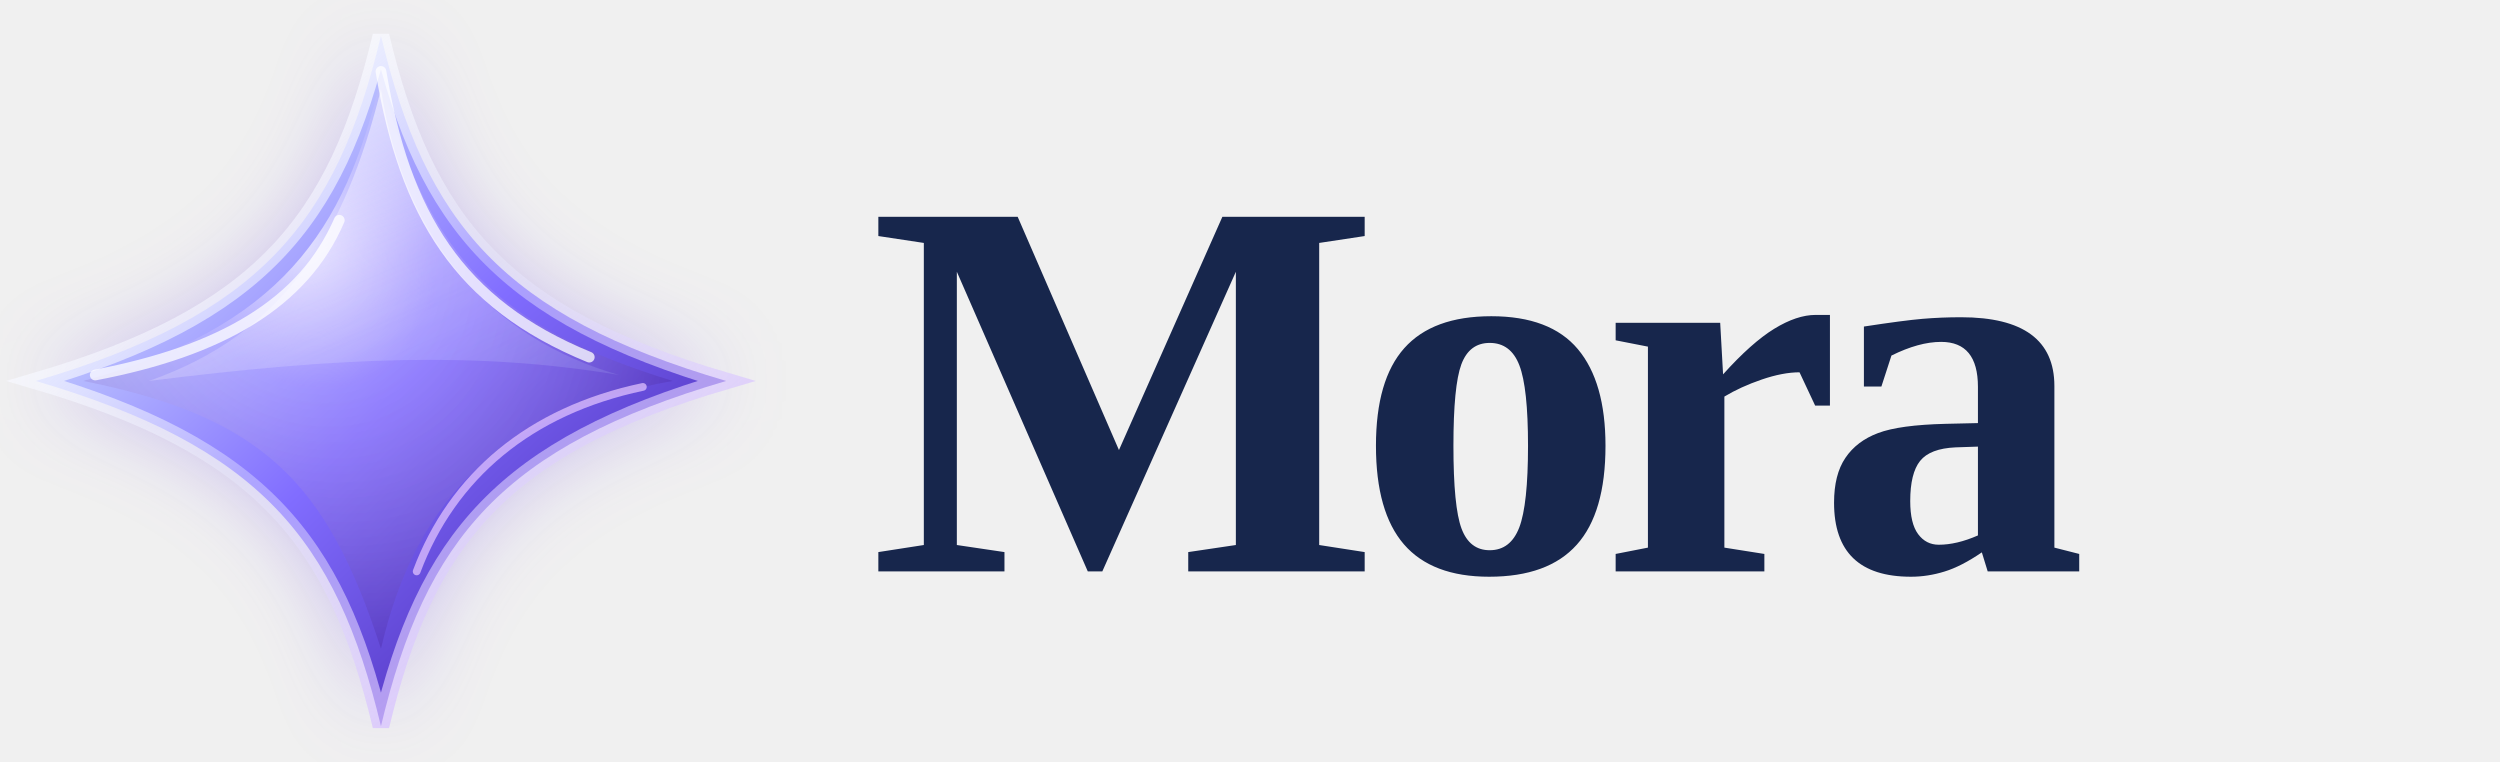
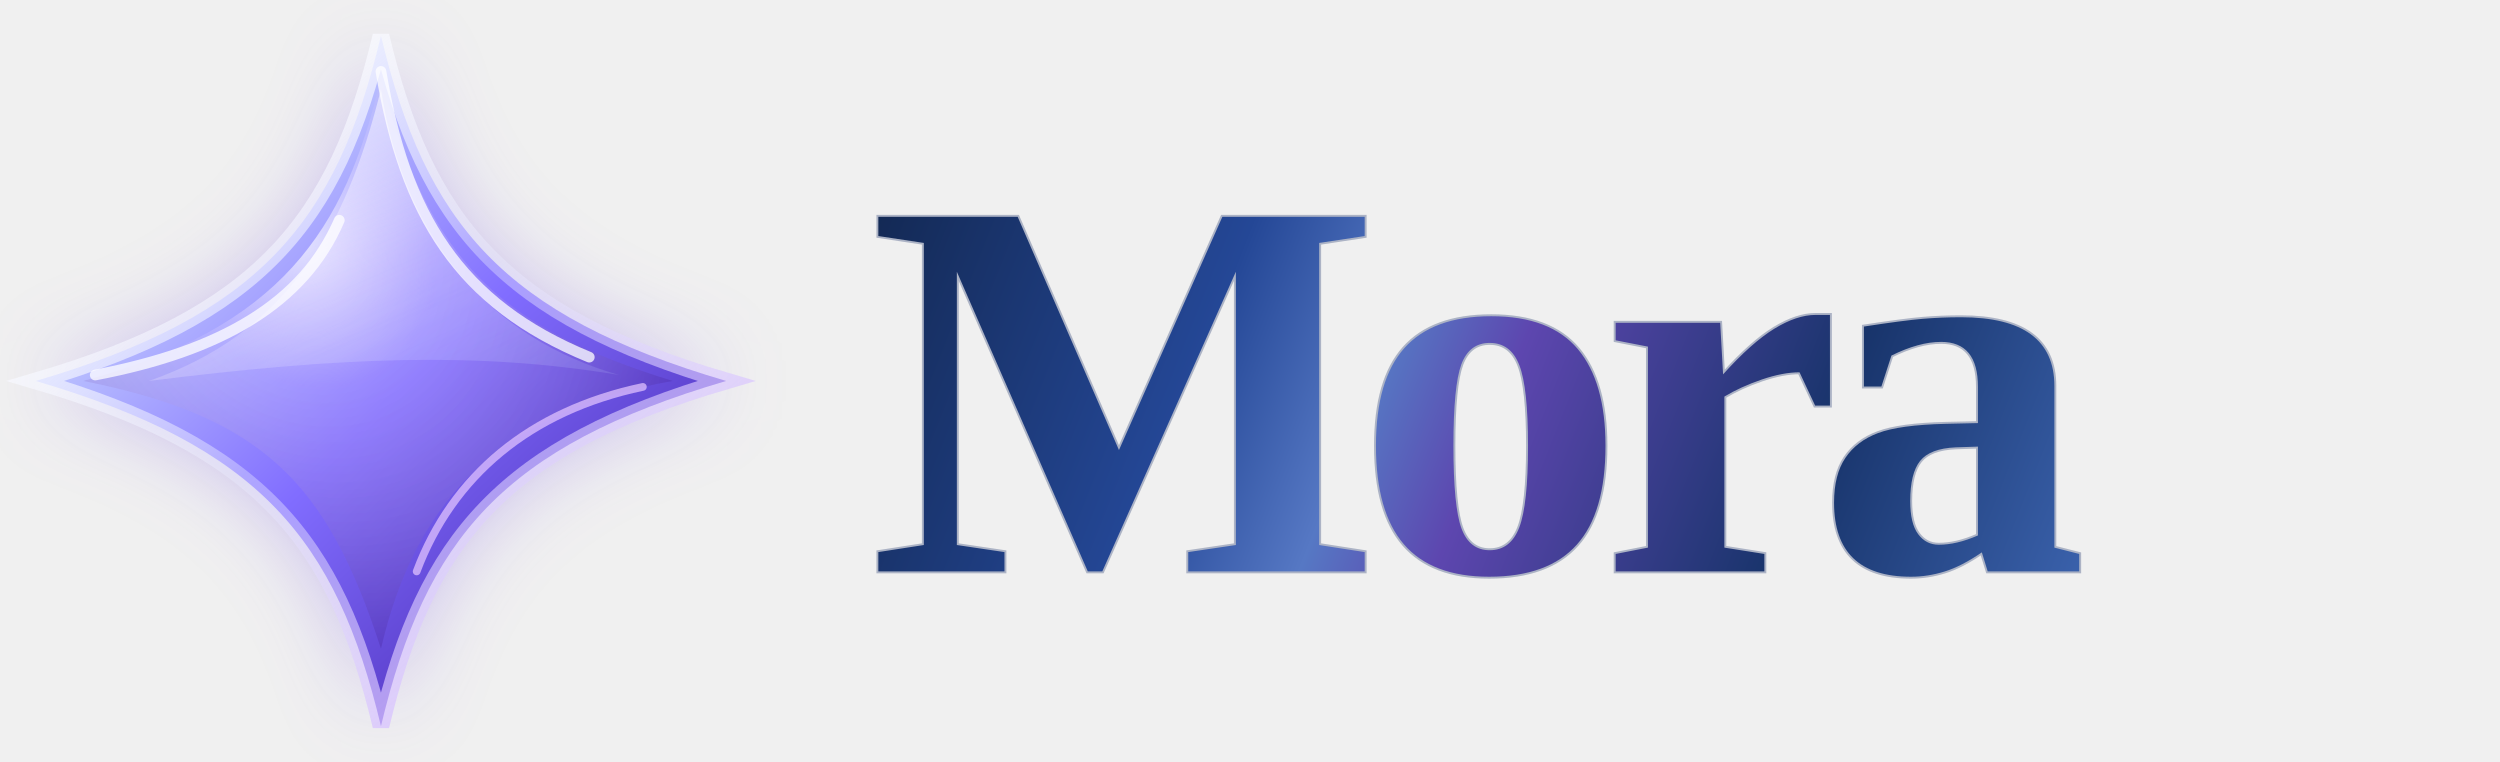
<svg xmlns="http://www.w3.org/2000/svg" viewBox="0 0 420 128" role="img" aria-label="Mora" fill="none">
  <defs>
    <linearGradient id="glass" x1="16" y1="12" x2="115" y2="116" gradientUnits="userSpaceOnUse">
      <stop stop-color="#D8F9FF" />
      <stop offset=".23" stop-color="#B8BEFF" />
      <stop offset=".52" stop-color="#816DFF" />
      <stop offset=".77" stop-color="#5D42CF" />
      <stop offset="1" stop-color="#B35AEB" />
    </linearGradient>
    <linearGradient id="sheen" x1="43" y1="10" x2="87" y2="110" gradientUnits="userSpaceOnUse">
      <stop stop-color="white" stop-opacity=".92" />
      <stop offset=".37" stop-color="#F9F2FF" stop-opacity=".32" />
      <stop offset="1" stop-color="#91BFFF" stop-opacity=".04" />
    </linearGradient>
    <linearGradient id="edge" x1="21" y1="13" x2="102" y2="108" gradientUnits="userSpaceOnUse">
      <stop stop-color="white" stop-opacity=".98" />
      <stop offset=".51" stop-color="#ECEFFF" stop-opacity=".36" />
      <stop offset="1" stop-color="#D1B4FF" stop-opacity=".83" />
    </linearGradient>
    <radialGradient id="core" cx="0" cy="0" r="1" gradientTransform="translate(50 40) rotate(56) scale(73 60)" gradientUnits="userSpaceOnUse">
      <stop stop-color="#FFFFFF" stop-opacity=".69" />
      <stop offset=".36" stop-color="#E5D8FF" stop-opacity=".19" />
      <stop offset="1" stop-color="#45239D" stop-opacity=".32" />
    </radialGradient>
+     <linearGradient id="typeGlass" x1="150" y1="18" x2="395" y2="115" gradientUnits="userSpaceOnUse">
+       <stop stop-color="#122750" />
+       <stop offset=".24" stop-color="#244796" />
+       <stop offset=".35" stop-color="#5678C4" />
+       <stop offset=".43" stop-color="#5D46AF" />
+       <stop offset=".63" stop-color="#18346B" />
+       <stop offset=".83" stop-color="#3D65B1" />
+       <stop offset="1" stop-color="#1A2E65" />
+     </linearGradient>
    <filter id="glow" x="-25%" y="-25%" width="150%" height="150%">
      <feGaussianBlur stdDeviation="7" />
    </filter>
  </defs>
  <path d="M64 6C71.5 37.5 84.5 53 122 64C84.5 75 71.5 90.5 64 122C56.5 90.5 43.5 75 6 64C43.5 53 56.5 37.5 64 6Z" fill="#7450E6" opacity=".34" filter="url(#glow)" />
  <path d="M64 6C71.5 37.5 84.5 53 122 64C84.5 75 71.5 90.5 64 122C56.5 90.5 43.5 75 6 64C43.5 53 56.5 37.5 64 6Z" fill="url(#glass)" stroke="url(#edge)" stroke-width="2.8" />
  <path d="M64 13C72 44 84 55 113 64C85 69 70 83 64 109C55 81 44 70 14 64C47 55 58 39 64 13Z" fill="url(#core)" />
  <path d="M64 15C68 41 83 57 104 63C80 59 57 60 25 64C48 56 58 39 64 15Z" fill="url(#sheen)" opacity=".75" />
  <path d="M64 12C68 36 77 51 99 60M16 63C37 59 51 51 57 37" stroke="white" stroke-opacity=".75" stroke-width="1.8" stroke-linecap="round" />
  <path d="M70 96C76 80 89 69 108 65" stroke="#E4C5FF" stroke-opacity=".72" stroke-width="1.3" stroke-linecap="round" />
-   <text x="146" y="96" fill="#17264C" font-family="Georgia, 'Times New Roman', serif" font-size="91" font-weight="700" letter-spacing="-4.2">Mora</text>
+   <text x="146" y="96" fill="url(#typeGlass)" stroke="#192F68" stroke-opacity=".32" stroke-width=".65" paint-order="stroke" font-family="Georgia, 'Times New Roman', serif" font-size="91" font-weight="700" letter-spacing="-4.2">Mora</text>
</svg>
